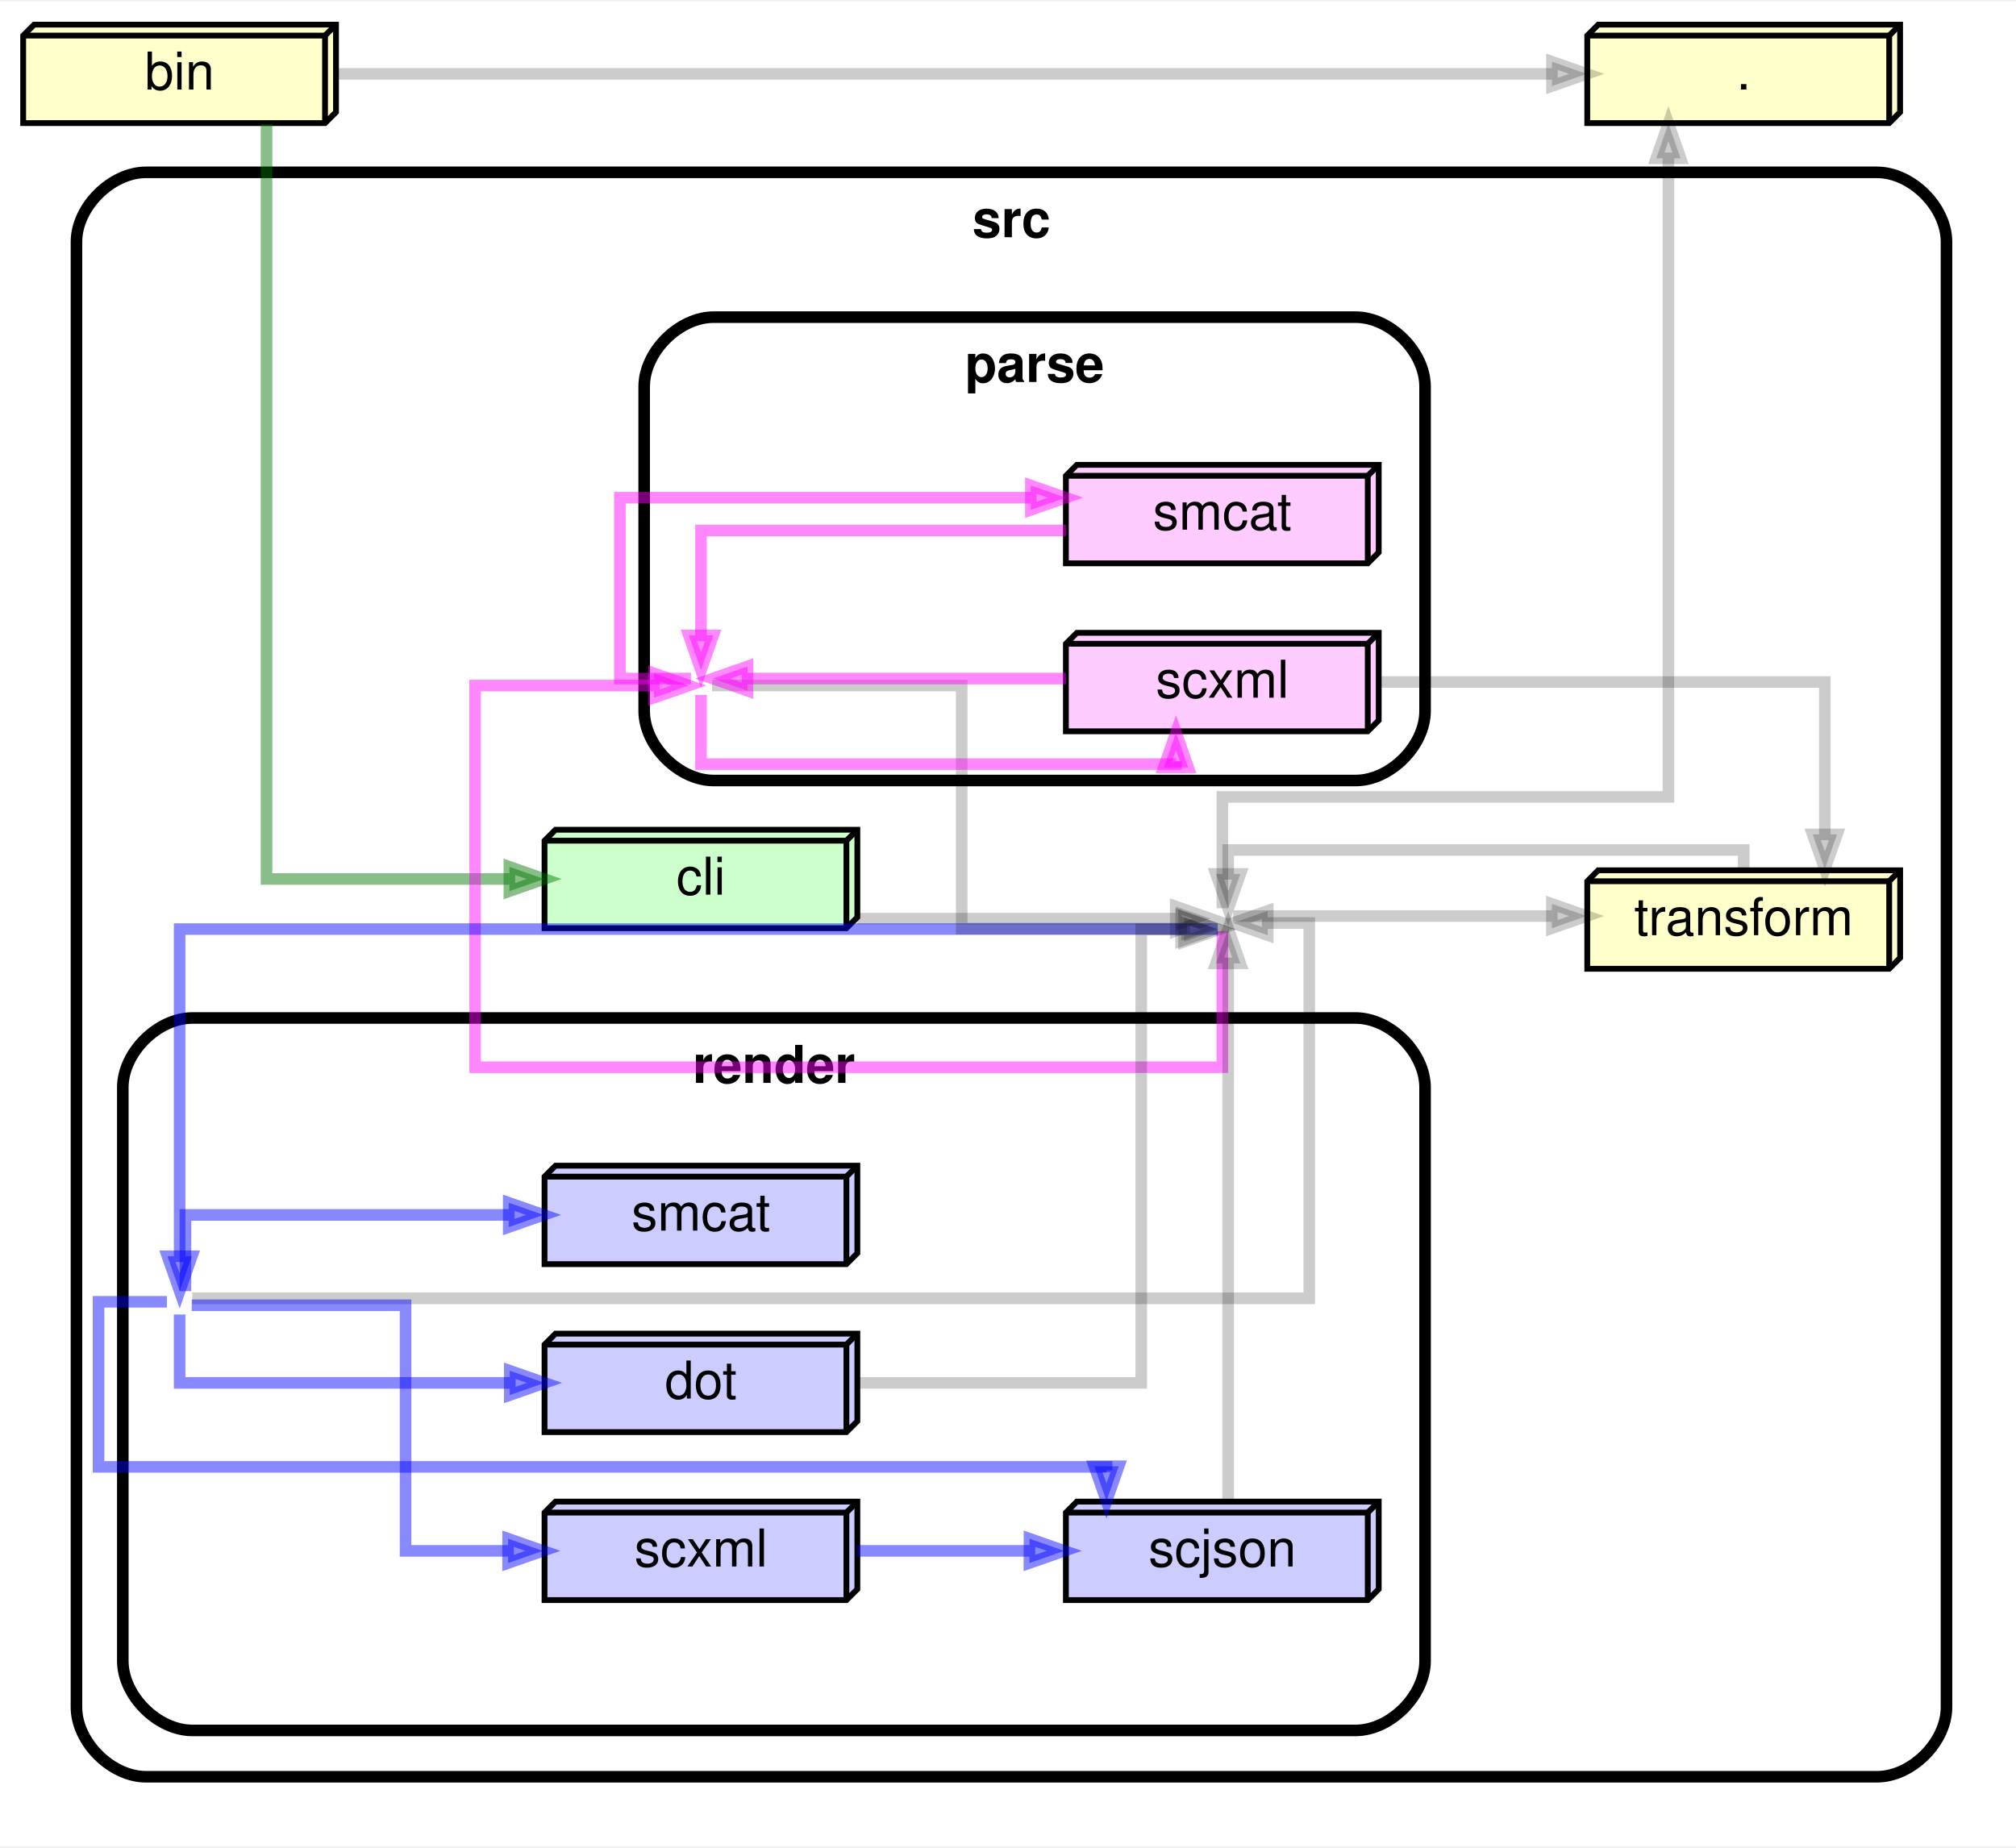
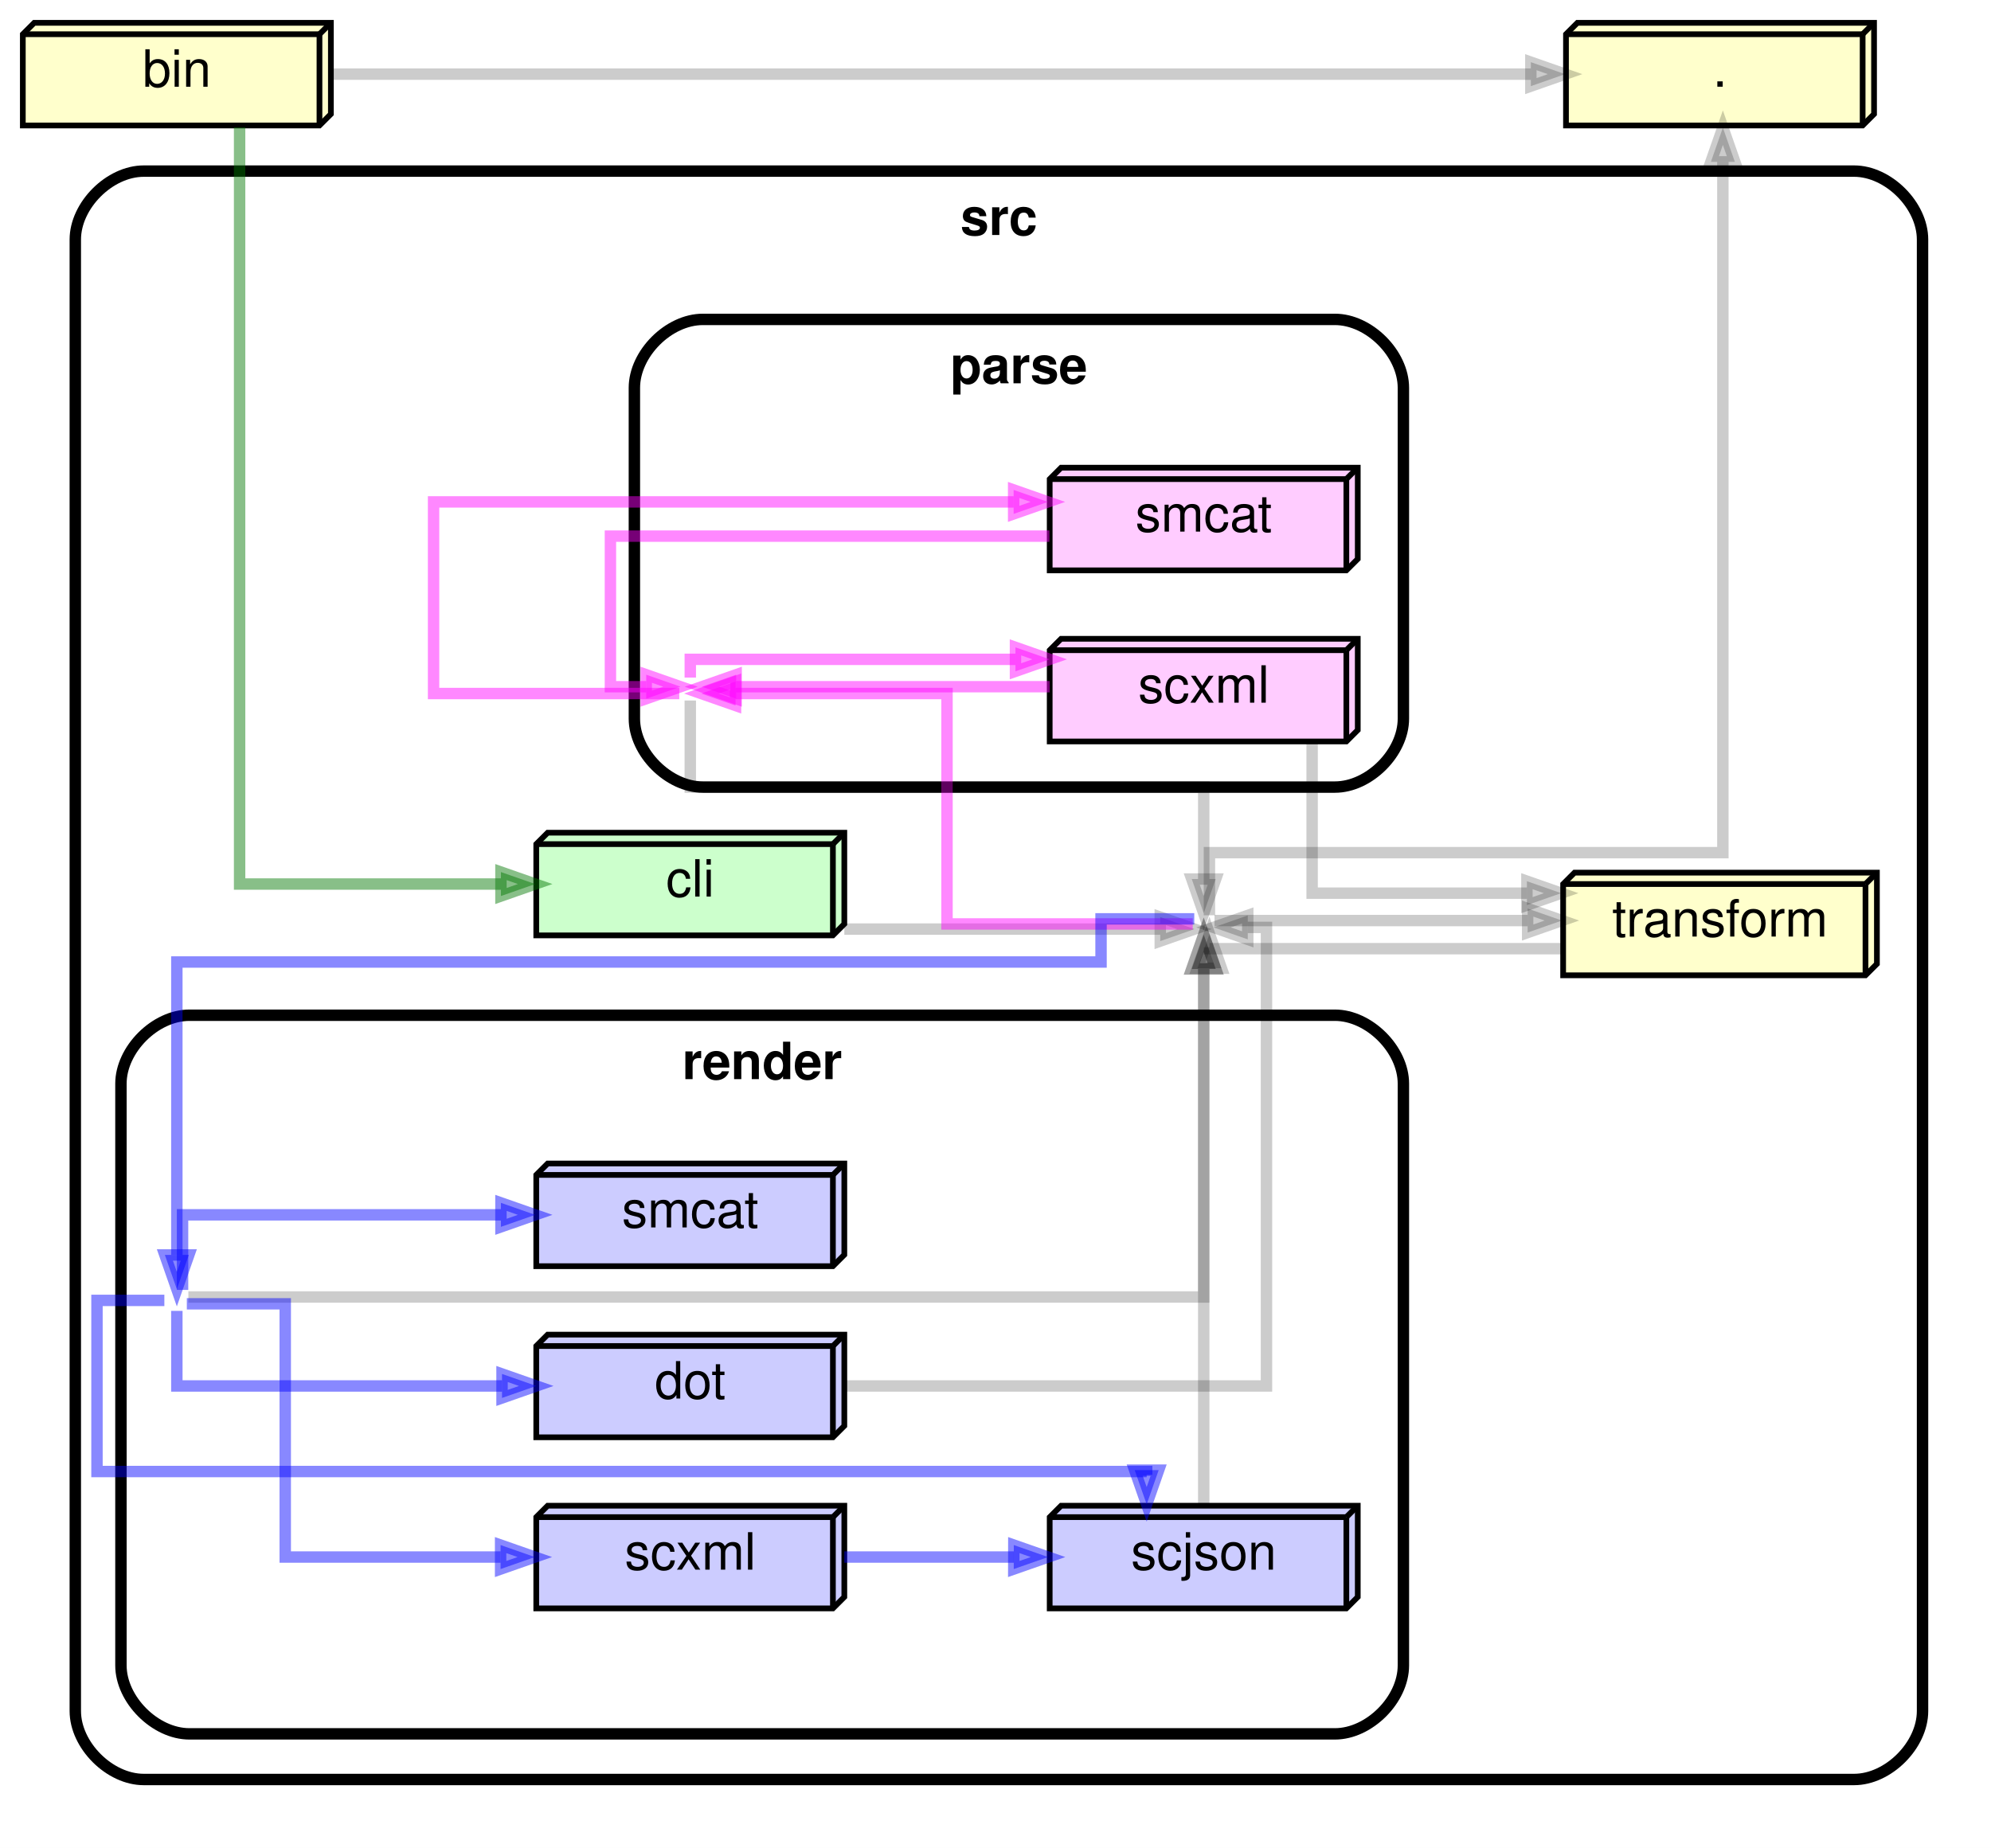
- <svg xmlns="http://www.w3.org/2000/svg" xmlns:xlink="http://www.w3.org/1999/xlink" width="348pt" height="319pt" viewBox="0.00 0.00 348.01 318.50">
-   <g id="graph0" class="graph" transform="scale(1 1) rotate(0) translate(4 314.5)">
-     <polygon fill="white" stroke="transparent" points="-4,4 -4,-314.5 344.01,-314.5 344.01,4 -4,4" />
+ <svg xmlns="http://www.w3.org/2000/svg" xmlns:xlink="http://www.w3.org/1999/xlink" width="349pt" height="324pt" viewBox="0.00 0.00 349.00 324.00">
+   <g id="graph0" class="graph" transform="scale(1 1) rotate(0) translate(4 320)">
+     <polygon fill="white" stroke="transparent" points="-4,4 -4,-320 345,-320 345,4 -4,4" />
    <g id="clust1" class="cluster">
-       <path fill="#ffffff" stroke="black" stroke-width="2" d="M21.2,-8C21.2,-8 320.01,-8 320.01,-8 326.01,-8 332.01,-14 332.01,-20 332.01,-20 332.01,-273 332.01,-273 332.01,-279 326.01,-285 320.01,-285 320.01,-285 21.2,-285 21.2,-285 15.2,-285 9.2,-279 9.2,-273 9.2,-273 9.2,-20 9.2,-20 9.2,-14 15.2,-8 21.2,-8" />
-       <text text-anchor="middle" x="170.6" y="-273.8" font-family="Helvetica,sans-Serif" font-weight="bold" font-size="9.00">src</text>
+       <path fill="#ffffff" stroke="black" stroke-width="2" d="M21.2,-8C21.2,-8 321,-8 321,-8 327,-8 333,-14 333,-20 333,-20 333,-278 333,-278 333,-284 327,-290 321,-290 321,-290 21.2,-290 21.2,-290 15.2,-290 9.2,-284 9.2,-278 9.2,-278 9.2,-20 9.2,-20 9.2,-14 15.2,-8 21.2,-8" />
+       <text text-anchor="middle" x="171.1" y="-278.8" font-family="Helvetica,sans-Serif" font-weight="bold" font-size="9.00">src</text>
    </g>
    <g id="clust2" class="cluster">
-       <path fill="#ffffff" stroke="black" stroke-width="2" d="M119.2,-180C119.2,-180 230,-180 230,-180 236,-180 242,-186 242,-192 242,-192 242,-248 242,-248 242,-254 236,-260 230,-260 230,-260 119.2,-260 119.2,-260 113.2,-260 107.2,-254 107.2,-248 107.2,-248 107.2,-192 107.2,-192 107.2,-186 113.2,-180 119.2,-180" />
-       <text text-anchor="middle" x="174.6" y="-248.8" font-family="Helvetica,sans-Serif" font-weight="bold" font-size="9.00">parse</text>
+       <path fill="#ffffff" stroke="black" stroke-width="2" d="M119.2,-182C119.2,-182 230,-182 230,-182 236,-182 242,-188 242,-194 242,-194 242,-252 242,-252 242,-258 236,-264 230,-264 230,-264 119.2,-264 119.2,-264 113.2,-264 107.2,-258 107.2,-252 107.2,-252 107.2,-194 107.2,-194 107.2,-188 113.2,-182 119.2,-182" />
+       <text text-anchor="middle" x="174.6" y="-252.8" font-family="Helvetica,sans-Serif" font-weight="bold" font-size="9.00">parse</text>
    </g>
    <g id="clust3" class="cluster">
-       <path fill="#ffffff" stroke="black" stroke-width="2" d="M29.2,-16C29.2,-16 230,-16 230,-16 236,-16 242,-22 242,-28 242,-28 242,-127 242,-127 242,-133 236,-139 230,-139 230,-139 29.2,-139 29.2,-139 23.2,-139 17.2,-133 17.2,-127 17.2,-127 17.2,-28 17.2,-28 17.2,-22 23.2,-16 29.2,-16" />
-       <text text-anchor="middle" x="129.6" y="-127.8" font-family="Helvetica,sans-Serif" font-weight="bold" font-size="9.00">render</text>
+       <path fill="#ffffff" stroke="black" stroke-width="2" d="M29.2,-16C29.2,-16 230,-16 230,-16 236,-16 242,-22 242,-28 242,-28 242,-130 242,-130 242,-136 236,-142 230,-142 230,-142 29.2,-142 29.2,-142 23.2,-142 17.2,-136 17.2,-130 17.2,-130 17.2,-28 17.2,-28 17.2,-22 23.2,-16 29.2,-16" />
+       <text text-anchor="middle" x="129.6" y="-130.8" font-family="Helvetica,sans-Serif" font-weight="bold" font-size="9.00">render</text>
    </g>
    <g id="node1" class="node">
      <g id="a_node1">
        <a xlink:href="https://github.com/sverweij/state-machine-cat/blob/develop/." xlink:title=".">
-           <polygon fill="#ffffcc" stroke="black" points="324,-310.5 271.89,-310.5 270,-308.61 270,-293.5 322.12,-293.5 324,-295.39 324,-310.5" />
-           <polyline fill="none" stroke="black" points="322.12,-308.61 270,-308.61 " />
-           <polyline fill="none" stroke="black" points="322.12,-308.61 322.12,-293.5 " />
-           <polyline fill="none" stroke="black" points="322.12,-308.61 324,-310.5 " />
-           <text text-anchor="middle" x="297" y="-299.3" font-family="Helvetica,sans-Serif" font-size="9.00">.</text>
+           <polygon fill="#ffffcc" stroke="black" points="324.5,-316 272.5,-316 270.5,-314 270.5,-298 322.5,-298 324.5,-300 324.5,-316" />
+           <polyline fill="none" stroke="black" points="322.5,-314 270.5,-314 " />
+           <polyline fill="none" stroke="black" points="322.5,-314 322.5,-298 " />
+           <polyline fill="none" stroke="black" points="322.5,-314 324.5,-316 " />
+           <text text-anchor="middle" x="297.5" y="-304.8" font-family="Helvetica,sans-Serif" font-size="9.00">.</text>
        </a>
      </g>
    </g>
    <g id="node2" class="node">
      <g id="a_node2">
        <a xlink:href="https://github.com/sverweij/state-machine-cat/blob/develop/bin" xlink:title="bin">
-           <polygon fill="#ffffcc" stroke="black" points="54,-310.5 1.89,-310.5 0,-308.61 0,-293.5 52.11,-293.5 54,-295.39 54,-310.5" />
-           <polyline fill="none" stroke="black" points="52.11,-308.61 0,-308.61 " />
-           <polyline fill="none" stroke="black" points="52.11,-308.61 52.11,-293.5 " />
-           <polyline fill="none" stroke="black" points="52.11,-308.61 54,-310.5 " />
-           <text text-anchor="middle" x="27" y="-299.3" font-family="Helvetica,sans-Serif" font-size="9.00">bin</text>
+           <polygon fill="#ffffcc" stroke="black" points="54,-316 2,-316 0,-314 0,-298 52,-298 54,-300 54,-316" />
+           <polyline fill="none" stroke="black" points="52,-314 0,-314 " />
+           <polyline fill="none" stroke="black" points="52,-314 52,-298 " />
+           <polyline fill="none" stroke="black" points="52,-314 54,-316 " />
+           <text text-anchor="middle" x="27" y="-304.8" font-family="Helvetica,sans-Serif" font-size="9.00">bin</text>
        </a>
      </g>
    </g>
    <g id="edge1" class="edge">
-       <path fill="none" stroke="#000000" stroke-width="2" stroke-opacity="0.2" d="M54.13,-302C54.13,-302 263.9,-302 263.9,-302" />
-       <polygon fill="#000000" fill-opacity="0.2" stroke="#000000" stroke-width="2" stroke-opacity="0.2" points="263.9,-304.1 269.9,-302 263.9,-299.9 263.9,-304.1" />
+       <path fill="none" stroke="#000000" stroke-width="2" stroke-opacity="0.2" d="M54.18,-307C54.18,-307 264.34,-307 264.34,-307" />
+       <polygon fill="#000000" fill-opacity="0.2" stroke="#000000" stroke-width="2" stroke-opacity="0.2" points="264.34,-309.1 270.34,-307 264.34,-304.9 264.34,-309.1" />
    </g>
    <g id="node3" class="node">
      <g id="a_node3">
        <a xlink:href="https://github.com/sverweij/state-machine-cat/blob/develop/src/cli" xlink:title="cli">
-           <polygon fill="#ccffcc" stroke="black" points="144,-171.5 91.89,-171.5 90,-169.61 90,-154.5 142.11,-154.5 144,-156.39 144,-171.5" />
-           <polyline fill="none" stroke="black" points="142.11,-169.61 90,-169.61 " />
-           <polyline fill="none" stroke="black" points="142.11,-169.61 142.11,-154.5 " />
-           <polyline fill="none" stroke="black" points="142.11,-169.61 144,-171.5 " />
-           <text text-anchor="middle" x="117" y="-160.3" font-family="Helvetica,sans-Serif" font-size="9.00">cli</text>
+           <polygon fill="#ccffcc" stroke="black" points="144,-174 92,-174 90,-172 90,-156 142,-156 144,-158 144,-174" />
+           <polyline fill="none" stroke="black" points="142,-172 90,-172 " />
+           <polyline fill="none" stroke="black" points="142,-172 142,-156 " />
+           <polyline fill="none" stroke="black" points="142,-172 144,-174 " />
+           <text text-anchor="middle" x="117" y="-162.8" font-family="Helvetica,sans-Serif" font-size="9.00">cli</text>
        </a>
      </g>
    </g>
    <g id="edge2" class="edge">
-       <path fill="none" stroke="#007700" stroke-width="2" stroke-opacity="0.467" d="M42.01,-293.3C42.01,-262.87 42.01,-163 42.01,-163 42.01,-163 83.93,-163 83.93,-163" />
-       <polygon fill="#007700" fill-opacity="0.467" stroke="#007700" stroke-width="2" stroke-opacity="0.467" points="83.93,-165.1 89.93,-163 83.93,-160.9 83.93,-165.1" />
+       <path fill="none" stroke="#007700" stroke-width="2" stroke-opacity="0.467" d="M38,-297.68C38,-266.09 38,-165 38,-165 38,-165 83.81,-165 83.81,-165" />
+       <polygon fill="#007700" fill-opacity="0.467" stroke="#007700" stroke-width="2" stroke-opacity="0.467" points="83.81,-167.1 89.81,-165 83.81,-162.9 83.81,-167.1" />
    </g>
    <g id="edge7" class="edge">
-       <path fill="none" stroke="#000000" stroke-width="2" stroke-opacity="0.2" d="M144,-156.15C144,-156.15 198.96,-156.15 198.96,-156.15" />
-       <polygon fill="#000000" fill-opacity="0.2" stroke="#000000" stroke-width="2" stroke-opacity="0.2" points="198.96,-158.25 204.96,-156.15 198.96,-154.05 198.96,-158.25" />
+       <path fill="none" stroke="#000000" stroke-width="2" stroke-opacity="0.2" d="M144,-157.1C144,-157.1 199.38,-157.1 199.38,-157.1" />
+       <polygon fill="#000000" fill-opacity="0.2" stroke="#000000" stroke-width="2" stroke-opacity="0.2" points="199.38,-159.2 205.38,-157.1 199.38,-155 199.38,-159.2" />
    </g>
    <g id="edge3" class="edge">
-       <path fill="none" stroke="#000000" stroke-width="2" stroke-opacity="0.2" d="M207.01,-157.95C207.01,-163.19 207.01,-177.17 207.01,-177.17 207.01,-177.17 284.01,-177.17 284.01,-177.17 284.01,-177.17 284.01,-287.42 284.01,-287.42" />
-       <polygon fill="#000000" fill-opacity="0.2" stroke="#000000" stroke-width="2" stroke-opacity="0.2" points="281.91,-287.42 284.01,-293.42 286.11,-287.42 281.91,-287.42" />
+       <path fill="none" stroke="#000000" stroke-width="2" stroke-opacity="0.2" d="M208,-159.53C208,-162.87 208,-170.5 208,-170.5 208,-170.5 298,-170.5 298,-170.5 298,-170.5 298,-291.62 298,-291.62" />
+       <polygon fill="#000000" fill-opacity="0.2" stroke="#000000" stroke-width="2" stroke-opacity="0.2" points="295.9,-291.62 298,-297.62 300.1,-291.62 295.9,-291.62" />
    </g>
    <g id="edge4" class="edge">
-       <path fill="none" stroke="#ff00ff" stroke-width="2" stroke-opacity="0.467" d="M207.01,-154C207.01,-147.99 207.01,-130.5 207.01,-130.5 207.01,-130.5 78.01,-130.5 78.01,-130.5 78.01,-130.5 78.01,-196.4 78.01,-196.4 78.01,-196.4 108.9,-196.4 108.9,-196.4" />
-       <polygon fill="#ff00ff" fill-opacity="0.467" stroke="#ff00ff" stroke-width="2" stroke-opacity="0.467" points="108.9,-198.5 114.9,-196.4 108.9,-194.3 108.9,-198.5" />
+       <path fill="none" stroke="#ff00ff" stroke-width="2" stroke-opacity="0.467" d="M205.07,-158C196.45,-158 162,-158 162,-158 162,-158 162,-198.4 162,-198.4 162,-198.4 124.93,-198.4 124.93,-198.4" />
+       <polygon fill="#ff00ff" fill-opacity="0.467" stroke="#ff00ff" stroke-width="2" stroke-opacity="0.467" points="124.93,-196.3 118.93,-198.4 124.93,-200.5 124.93,-196.3" />
    </g>
    <g id="edge5" class="edge">
-       <path fill="none" stroke="#0000ff" stroke-width="2" stroke-opacity="0.467" d="M206.2,-154.35C193.21,-154.35 27.01,-154.35 27.01,-154.35 27.01,-154.35 27.01,-97.86 27.01,-97.86" />
-       <polygon fill="#0000ff" fill-opacity="0.467" stroke="#0000ff" stroke-width="2" stroke-opacity="0.467" points="29.11,-97.86 27.01,-91.86 24.91,-97.86 29.11,-97.86" />
+       <path fill="none" stroke="#0000ff" stroke-width="2" stroke-opacity="0.467" d="M205.34,-158.9C200.88,-158.9 189,-158.9 189,-158.9 189,-158.9 189,-151.33 189,-151.33 189,-151.33 27,-151.33 27,-151.33 27,-151.33 27,-99.97 27,-99.97" />
+       <polygon fill="#0000ff" fill-opacity="0.467" stroke="#0000ff" stroke-width="2" stroke-opacity="0.467" points="29.1,-99.97 27,-93.97 24.9,-99.97 29.1,-99.97" />
    </g>
    <g id="node7" class="node">
      <g id="a_node7">
        <a xlink:href="https://github.com/sverweij/state-machine-cat/blob/develop/src/transform" xlink:title="transform">
-           <polygon fill="#ffffcc" stroke="black" points="324.01,-164.5 271.88,-164.5 270,-162.61 270,-147.5 322.12,-147.5 324.01,-149.39 324.01,-164.5" />
-           <polyline fill="none" stroke="black" points="322.12,-162.61 270,-162.61 " />
-           <polyline fill="none" stroke="black" points="322.12,-162.61 322.12,-147.5 " />
-           <polyline fill="none" stroke="black" points="322.12,-162.61 324.01,-164.5 " />
-           <text text-anchor="middle" x="297" y="-153.3" font-family="Helvetica,sans-Serif" font-size="9.00">transform</text>
+           <polygon fill="#ffffcc" stroke="black" points="325,-167 272,-167 270,-165 270,-149 323,-149 325,-151 325,-167" />
+           <polyline fill="none" stroke="black" points="323,-165 270,-165 " />
+           <polyline fill="none" stroke="black" points="323,-165 323,-149 " />
+           <polyline fill="none" stroke="black" points="323,-165 325,-167 " />
+           <text text-anchor="middle" x="297.5" y="-155.8" font-family="Helvetica,sans-Serif" font-size="9.00">transform</text>
        </a>
      </g>
    </g>
    <g id="edge6" class="edge">
-       <path fill="none" stroke="#000000" stroke-width="2" stroke-opacity="0.2" d="M208.88,-156.6C208.88,-156.6 263.89,-156.6 263.89,-156.6" />
-       <polygon fill="#000000" fill-opacity="0.2" stroke="#000000" stroke-width="2" stroke-opacity="0.2" points="263.89,-158.7 269.89,-156.6 263.89,-154.5 263.89,-158.7" />
+       <path fill="none" stroke="#000000" stroke-width="2" stroke-opacity="0.2" d="M208.89,-158.6C208.89,-158.6 263.78,-158.6 263.78,-158.6" />
+       <polygon fill="#000000" fill-opacity="0.2" stroke="#000000" stroke-width="2" stroke-opacity="0.2" points="263.78,-160.7 269.78,-158.6 263.78,-156.5 263.78,-160.7" />
    </g>
    <g id="edge8" class="edge">
-       <path fill="none" stroke="#000000" stroke-width="2" stroke-opacity="0.2" d="M118.93,-196.4C127.55,-196.4 162.01,-196.4 162.01,-196.4 162.01,-196.4 162.01,-154.43 162.01,-154.43 162.01,-154.43 199.89,-154.43 199.89,-154.43" />
-       <polygon fill="#000000" fill-opacity="0.2" stroke="#000000" stroke-width="2" stroke-opacity="0.2" points="199.89,-156.53 205.89,-154.43 199.89,-152.33 199.89,-156.53" />
+       <path fill="none" stroke="#000000" stroke-width="2" stroke-opacity="0.2" d="M117,-197.18C117,-192.8 117,-182 117,-182 117,-182 207,-182 207,-182 207,-182 207,-165.88 207,-165.88" />
+       <polygon fill="#000000" fill-opacity="0.2" stroke="#000000" stroke-width="2" stroke-opacity="0.2" points="209.1,-165.88 207,-159.88 204.9,-165.88 209.1,-165.88" />
    </g>
    <g id="node8" class="node">
      <g id="a_node8">
        <a xlink:href="https://github.com/sverweij/state-machine-cat/blob/develop/src/parse/scxml" xlink:title="scxml">
-           <polygon fill="#ffccff" stroke="black" points="234,-205.5 181.89,-205.5 180,-203.61 180,-188.5 232.11,-188.5 234,-190.39 234,-205.5" />
-           <polyline fill="none" stroke="black" points="232.11,-203.61 180,-203.61 " />
-           <polyline fill="none" stroke="black" points="232.11,-203.61 232.11,-188.5 " />
-           <polyline fill="none" stroke="black" points="232.11,-203.61 234,-205.5 " />
-           <text text-anchor="middle" x="207" y="-194.3" font-family="Helvetica,sans-Serif" font-size="9.00">scxml</text>
+           <polygon fill="#ffccff" stroke="black" points="234,-208 182,-208 180,-206 180,-190 232,-190 234,-192 234,-208" />
+           <polyline fill="none" stroke="black" points="232,-206 180,-206 " />
+           <polyline fill="none" stroke="black" points="232,-206 232,-190 " />
+           <polyline fill="none" stroke="black" points="232,-206 234,-208 " />
+           <text text-anchor="middle" x="207" y="-196.8" font-family="Helvetica,sans-Serif" font-size="9.00">scxml</text>
        </a>
      </g>
    </g>
    <g id="edge9" class="edge">
-       <path fill="none" stroke="#ff00ff" stroke-width="2" stroke-opacity="0.467" d="M117.01,-194.79C117.01,-190.8 117.01,-182.83 117.01,-182.83 117.01,-182.83 199.01,-182.83 199.01,-182.83 199.01,-182.83 199.01,-183.38 199.01,-183.38" />
-       <polygon fill="#ff00ff" fill-opacity="0.467" stroke="#ff00ff" stroke-width="2" stroke-opacity="0.467" points="196.91,-182.27 199.01,-188.27 201.11,-182.27 196.91,-182.27" />
+       <path fill="none" stroke="#ff00ff" stroke-width="2" stroke-opacity="0.467" d="M117,-201.2C117,-202.69 117,-204.4 117,-204.4 117,-204.4 174,-204.4 174,-204.4" />
+       <polygon fill="#ff00ff" fill-opacity="0.467" stroke="#ff00ff" stroke-width="2" stroke-opacity="0.467" points="174,-206.5 180,-204.4 174,-202.3 174,-206.5" />
    </g>
    <g id="node9" class="node">
      <g id="a_node9">
        <a xlink:href="https://github.com/sverweij/state-machine-cat/blob/develop/src/parse/smcat" xlink:title="smcat">
-           <polygon fill="#ffccff" stroke="black" points="234,-234.5 181.89,-234.5 180,-232.61 180,-217.5 232.11,-217.5 234,-219.39 234,-234.5" />
-           <polyline fill="none" stroke="black" points="232.11,-232.61 180,-232.61 " />
-           <polyline fill="none" stroke="black" points="232.11,-232.61 232.11,-217.5 " />
-           <polyline fill="none" stroke="black" points="232.11,-232.61 234,-234.5 " />
-           <text text-anchor="middle" x="207" y="-223.3" font-family="Helvetica,sans-Serif" font-size="9.00">smcat</text>
+           <polygon fill="#ffccff" stroke="black" points="234,-238 182,-238 180,-236 180,-220 232,-220 234,-222 234,-238" />
+           <polyline fill="none" stroke="black" points="232,-236 180,-236 " />
+           <polyline fill="none" stroke="black" points="232,-236 232,-220 " />
+           <polyline fill="none" stroke="black" points="232,-236 234,-238 " />
+           <text text-anchor="middle" x="207" y="-226.8" font-family="Helvetica,sans-Serif" font-size="9.00">smcat</text>
        </a>
      </g>
    </g>
    <g id="edge10" class="edge">
-       <path fill="none" stroke="#ff00ff" stroke-width="2" stroke-opacity="0.467" d="M115.28,-197.6C111.55,-197.6 103.01,-197.6 103.01,-197.6 103.01,-197.6 103.01,-228.83 103.01,-228.83 103.01,-228.83 173.95,-228.83 173.95,-228.83" />
-       <polygon fill="#ff00ff" fill-opacity="0.467" stroke="#ff00ff" stroke-width="2" stroke-opacity="0.467" points="173.95,-230.93 179.95,-228.83 173.95,-226.73 173.95,-230.93" />
+       <path fill="none" stroke="#ff00ff" stroke-width="2" stroke-opacity="0.467" d="M115.07,-198.4C106.45,-198.4 72,-198.4 72,-198.4 72,-198.4 72,-232 72,-232 72,-232 173.68,-232 173.68,-232" />
+       <polygon fill="#ff00ff" fill-opacity="0.467" stroke="#ff00ff" stroke-width="2" stroke-opacity="0.467" points="173.68,-234.1 179.68,-232 173.68,-229.9 173.68,-234.1" />
    </g>
    <g id="edge18" class="edge">
-       <path fill="none" stroke="#000000" stroke-width="2" stroke-opacity="0.2" d="M29.19,-90.6C50.61,-90.6 222.01,-90.6 222.01,-90.6 222.01,-90.6 222.01,-155.4 222.01,-155.4 222.01,-155.4 214.84,-155.4 214.84,-155.4" />
-       <polygon fill="#000000" fill-opacity="0.2" stroke="#000000" stroke-width="2" stroke-opacity="0.2" points="214.84,-153.3 208.84,-155.4 214.84,-157.5 214.84,-153.3" />
+       <path fill="none" stroke="#000000" stroke-width="2" stroke-opacity="0.2" d="M29.02,-92.6C48.8,-92.6 207,-92.6 207,-92.6 207,-92.6 207,-150.11 207,-150.11" />
+       <polygon fill="#000000" fill-opacity="0.2" stroke="#000000" stroke-width="2" stroke-opacity="0.2" points="204.9,-150.11 207,-156.11 209.1,-150.11 204.9,-150.11" />
    </g>
    <g id="node10" class="node">
      <g id="a_node10">
        <a xlink:href="https://github.com/sverweij/state-machine-cat/blob/develop/src/render/dot" xlink:title="dot">
-           <polygon fill="#ccccff" stroke="black" points="144,-84.5 91.89,-84.5 90,-82.61 90,-67.5 142.11,-67.5 144,-69.39 144,-84.5" />
-           <polyline fill="none" stroke="black" points="142.11,-82.61 90,-82.61 " />
-           <polyline fill="none" stroke="black" points="142.11,-82.61 142.11,-67.5 " />
-           <polyline fill="none" stroke="black" points="142.11,-82.61 144,-84.5 " />
-           <text text-anchor="middle" x="117" y="-73.3" font-family="Helvetica,sans-Serif" font-size="9.00">dot</text>
+           <polygon fill="#ccccff" stroke="black" points="144,-86 92,-86 90,-84 90,-68 142,-68 144,-70 144,-86" />
+           <polyline fill="none" stroke="black" points="142,-84 90,-84 " />
+           <polyline fill="none" stroke="black" points="142,-84 142,-68 " />
+           <polyline fill="none" stroke="black" points="142,-84 144,-86 " />
+           <text text-anchor="middle" x="117" y="-74.8" font-family="Helvetica,sans-Serif" font-size="9.00">dot</text>
        </a>
      </g>
    </g>
    <g id="edge14" class="edge">
-       <path fill="none" stroke="#0000ff" stroke-width="2" stroke-opacity="0.467" d="M27.01,-87.81C27.01,-83.88 27.01,-76 27.01,-76 27.01,-76 84,-76 84,-76" />
-       <polygon fill="#0000ff" fill-opacity="0.467" stroke="#0000ff" stroke-width="2" stroke-opacity="0.467" points="84,-78.1 90,-76 84,-73.9 84,-78.1" />
+       <path fill="none" stroke="#0000ff" stroke-width="2" stroke-opacity="0.467" d="M27,-90.16C27,-86.16 27,-77 27,-77 27,-77 84,-77 84,-77" />
+       <polygon fill="#0000ff" fill-opacity="0.467" stroke="#0000ff" stroke-width="2" stroke-opacity="0.467" points="84,-79.1 90,-77 84,-74.9 84,-79.1" />
    </g>
    <g id="node11" class="node">
      <g id="a_node11">
        <a xlink:href="https://github.com/sverweij/state-machine-cat/blob/develop/src/render/scjson" xlink:title="scjson">
-           <polygon fill="#ccccff" stroke="black" points="234,-55.5 181.89,-55.5 180,-53.61 180,-38.5 232.11,-38.5 234,-40.39 234,-55.5" />
-           <polyline fill="none" stroke="black" points="232.11,-53.61 180,-53.61 " />
-           <polyline fill="none" stroke="black" points="232.11,-53.61 232.11,-38.5 " />
-           <polyline fill="none" stroke="black" points="232.11,-53.61 234,-55.5 " />
-           <text text-anchor="middle" x="207" y="-44.3" font-family="Helvetica,sans-Serif" font-size="9.00">scjson</text>
+           <polygon fill="#ccccff" stroke="black" points="234,-56 182,-56 180,-54 180,-38 232,-38 234,-40 234,-56" />
+           <polyline fill="none" stroke="black" points="232,-54 180,-54 " />
+           <polyline fill="none" stroke="black" points="232,-54 232,-38 " />
+           <polyline fill="none" stroke="black" points="232,-54 234,-56 " />
+           <text text-anchor="middle" x="207" y="-44.8" font-family="Helvetica,sans-Serif" font-size="9.00">scjson</text>
        </a>
      </g>
    </g>
    <g id="edge15" class="edge">
-       <path fill="none" stroke="#0000ff" stroke-width="2" stroke-opacity="0.467" d="M24.81,-90C20.88,-90 13.01,-90 13.01,-90 13.01,-90 13.01,-61.5 13.01,-61.5 13.01,-61.5 187.01,-61.5 187.01,-61.5 187.01,-61.5 187.01,-60.91 187.01,-60.91" />
-       <polygon fill="#0000ff" fill-opacity="0.467" stroke="#0000ff" stroke-width="2" stroke-opacity="0.467" points="189.11,-61.6 187.01,-55.6 184.91,-61.6 189.11,-61.6" />
+       <path fill="none" stroke="#0000ff" stroke-width="2" stroke-opacity="0.467" d="M24.81,-92C20.88,-92 13,-92 13,-92 13,-92 13,-62 13,-62 13,-62 197,-62 197,-62 197,-62 197,-61.42 197,-61.42" />
+       <polygon fill="#0000ff" fill-opacity="0.467" stroke="#0000ff" stroke-width="2" stroke-opacity="0.467" points="199.1,-62.24 197,-56.24 194.9,-62.24 199.1,-62.24" />
    </g>
    <g id="node12" class="node">
      <g id="a_node12">
        <a xlink:href="https://github.com/sverweij/state-machine-cat/blob/develop/src/render/scxml" xlink:title="scxml">
-           <polygon fill="#ccccff" stroke="black" points="144,-55.5 91.89,-55.5 90,-53.61 90,-38.5 142.11,-38.5 144,-40.39 144,-55.5" />
-           <polyline fill="none" stroke="black" points="142.11,-53.61 90,-53.61 " />
-           <polyline fill="none" stroke="black" points="142.11,-53.61 142.11,-38.5 " />
-           <polyline fill="none" stroke="black" points="142.11,-53.61 144,-55.5 " />
-           <text text-anchor="middle" x="117" y="-44.3" font-family="Helvetica,sans-Serif" font-size="9.00">scxml</text>
+           <polygon fill="#ccccff" stroke="black" points="144,-56 92,-56 90,-54 90,-38 142,-38 144,-40 144,-56" />
+           <polyline fill="none" stroke="black" points="142,-54 90,-54 " />
+           <polyline fill="none" stroke="black" points="142,-54 142,-38 " />
+           <polyline fill="none" stroke="black" points="142,-54 144,-56 " />
+           <text text-anchor="middle" x="117" y="-44.8" font-family="Helvetica,sans-Serif" font-size="9.00">scxml</text>
        </a>
      </g>
    </g>
    <g id="edge16" class="edge">
-       <path fill="none" stroke="#0000ff" stroke-width="2" stroke-opacity="0.467" d="M29.1,-89.4C37.2,-89.4 66.01,-89.4 66.01,-89.4 66.01,-89.4 66.01,-47 66.01,-47 66.01,-47 83.71,-47 83.71,-47" />
-       <polygon fill="#0000ff" fill-opacity="0.467" stroke="#0000ff" stroke-width="2" stroke-opacity="0.467" points="83.71,-49.1 89.71,-47 83.71,-44.9 83.71,-49.1" />
+       <path fill="none" stroke="#0000ff" stroke-width="2" stroke-opacity="0.467" d="M28.75,-91.4C33.46,-91.4 46,-91.4 46,-91.4 46,-91.4 46,-47 46,-47 46,-47 83.75,-47 83.75,-47" />
+       <polygon fill="#0000ff" fill-opacity="0.467" stroke="#0000ff" stroke-width="2" stroke-opacity="0.467" points="83.75,-49.1 89.75,-47 83.75,-44.9 83.75,-49.1" />
    </g>
    <g id="node13" class="node">
      <g id="a_node13">
        <a xlink:href="https://github.com/sverweij/state-machine-cat/blob/develop/src/render/smcat" xlink:title="smcat">
-           <polygon fill="#ccccff" stroke="black" points="144,-113.5 91.89,-113.5 90,-111.61 90,-96.5 142.11,-96.5 144,-98.39 144,-113.5" />
-           <polyline fill="none" stroke="black" points="142.11,-111.61 90,-111.61 " />
-           <polyline fill="none" stroke="black" points="142.11,-111.61 142.11,-96.5 " />
-           <polyline fill="none" stroke="black" points="142.11,-111.61 144,-113.5 " />
-           <text text-anchor="middle" x="117" y="-102.3" font-family="Helvetica,sans-Serif" font-size="9.00">smcat</text>
+           <polygon fill="#ccccff" stroke="black" points="144,-116 92,-116 90,-114 90,-98 142,-98 144,-100 144,-116" />
+           <polyline fill="none" stroke="black" points="142,-114 90,-114 " />
+           <polyline fill="none" stroke="black" points="142,-114 142,-98 " />
+           <polyline fill="none" stroke="black" points="142,-114 144,-116 " />
+           <text text-anchor="middle" x="117" y="-104.8" font-family="Helvetica,sans-Serif" font-size="9.00">smcat</text>
        </a>
      </g>
    </g>
    <g id="edge17" class="edge">
-       <path fill="none" stroke="#0000ff" stroke-width="2" stroke-opacity="0.467" d="M28.01,-91.84C28.01,-95.84 28.01,-105 28.01,-105 28.01,-105 83.82,-105 83.82,-105" />
-       <polygon fill="#0000ff" fill-opacity="0.467" stroke="#0000ff" stroke-width="2" stroke-opacity="0.467" points="83.82,-107.1 89.82,-105 83.82,-102.9 83.82,-107.1" />
+       <path fill="none" stroke="#0000ff" stroke-width="2" stroke-opacity="0.467" d="M28,-93.84C28,-97.84 28,-107 28,-107 28,-107 83.81,-107 83.81,-107" />
+       <polygon fill="#0000ff" fill-opacity="0.467" stroke="#0000ff" stroke-width="2" stroke-opacity="0.467" points="83.81,-109.1 89.81,-107 83.81,-104.9 83.81,-109.1" />
    </g>
    <g id="edge22" class="edge">
-       <path fill="none" stroke="#000000" stroke-width="2" stroke-opacity="0.2" d="M297.01,-164.72C297.01,-166.58 297.01,-168 297.01,-168 297.01,-168 208.01,-168 208.01,-168 208.01,-168 208.01,-163.88 208.01,-163.88" />
-       <polygon fill="#000000" fill-opacity="0.2" stroke="#000000" stroke-width="2" stroke-opacity="0.2" points="210.11,-163.87 208.01,-157.88 205.91,-163.88 210.11,-163.87" />
+       <path fill="none" stroke="#000000" stroke-width="2" stroke-opacity="0.2" d="M269.67,-153.67C243.4,-153.67 208,-153.67 208,-153.67 208,-153.67 208,-153.92 208,-153.92" />
+       <polygon fill="#000000" fill-opacity="0.2" stroke="#000000" stroke-width="2" stroke-opacity="0.2" points="205.9,-150.24 208,-156.24 210.1,-150.24 205.9,-150.24" />
    </g>
    <g id="edge12" class="edge">
-       <path fill="none" stroke="#ff00ff" stroke-width="2" stroke-opacity="0.467" d="M180,-197.6C180,-197.6 125.04,-197.6 125.04,-197.6" />
-       <polygon fill="#ff00ff" fill-opacity="0.467" stroke="#ff00ff" stroke-width="2" stroke-opacity="0.467" points="125.04,-195.5 119.04,-197.6 125.04,-199.7 125.04,-195.5" />
+       <path fill="none" stroke="#ff00ff" stroke-width="2" stroke-opacity="0.467" d="M180,-199.6C180,-199.6 125.04,-199.6 125.04,-199.6" />
+       <polygon fill="#ff00ff" fill-opacity="0.467" stroke="#ff00ff" stroke-width="2" stroke-opacity="0.467" points="125.04,-197.5 119.04,-199.6 125.04,-201.7 125.04,-197.5" />
    </g>
    <g id="edge11" class="edge">
-       <path fill="none" stroke="#000000" stroke-width="2" stroke-opacity="0.2" d="M234.06,-197C264.87,-197 311.01,-197 311.01,-197 311.01,-197 311.01,-170.7 311.01,-170.7" />
-       <polygon fill="#000000" fill-opacity="0.2" stroke="#000000" stroke-width="2" stroke-opacity="0.2" points="313.11,-170.7 311.01,-164.7 308.91,-170.7 313.11,-170.7" />
+       <path fill="none" stroke="#000000" stroke-width="2" stroke-opacity="0.2" d="M226,-189.65C226,-179.1 226,-163.4 226,-163.4 226,-163.4 263.65,-163.4 263.65,-163.4" />
+       <polygon fill="#000000" fill-opacity="0.2" stroke="#000000" stroke-width="2" stroke-opacity="0.2" points="263.65,-165.5 269.65,-163.4 263.65,-161.3 263.65,-165.5" />
    </g>
    <g id="edge13" class="edge">
-       <path fill="none" stroke="#ff00ff" stroke-width="2" stroke-opacity="0.467" d="M180,-223.17C153.49,-223.17 117.01,-223.17 117.01,-223.17 117.01,-223.17 117.01,-205.05 117.01,-205.05" />
-       <polygon fill="#ff00ff" fill-opacity="0.467" stroke="#ff00ff" stroke-width="2" stroke-opacity="0.467" points="119.11,-205.05 117.01,-199.05 114.91,-205.05 119.11,-205.05" />
+       <path fill="none" stroke="#ff00ff" stroke-width="2" stroke-opacity="0.467" d="M179.95,-226C149.13,-226 103,-226 103,-226 103,-226 103,-199.6 103,-199.6 103,-199.6 109.28,-199.6 109.28,-199.6" />
+       <polygon fill="#ff00ff" fill-opacity="0.467" stroke="#ff00ff" stroke-width="2" stroke-opacity="0.467" points="109.28,-201.7 115.28,-199.6 109.28,-197.5 109.28,-201.7" />
    </g>
    <g id="edge19" class="edge">
-       <path fill="none" stroke="#000000" stroke-width="2" stroke-opacity="0.2" d="M144.01,-76C165.86,-76 193.01,-76 193.01,-76 193.01,-76 193.01,-154.28 193.01,-154.28 193.01,-154.28 200.4,-154.28 200.4,-154.28" />
-       <polygon fill="#000000" fill-opacity="0.2" stroke="#000000" stroke-width="2" stroke-opacity="0.2" points="200.4,-156.38 206.4,-154.28 200.4,-152.18 200.4,-156.38" />
+       <path fill="none" stroke="#000000" stroke-width="2" stroke-opacity="0.2" d="M144.07,-77C173.98,-77 218,-77 218,-77 218,-77 218,-157.4 218,-157.4 218,-157.4 214.72,-157.4 214.72,-157.4" />
+       <polygon fill="#000000" fill-opacity="0.2" stroke="#000000" stroke-width="2" stroke-opacity="0.2" points="214.72,-155.3 208.72,-157.4 214.72,-159.5 214.72,-155.3" />
    </g>
    <g id="edge20" class="edge">
-       <path fill="none" stroke="#000000" stroke-width="2" stroke-opacity="0.2" d="M208.01,-55.55C208.01,-55.55 208.01,-148.42 208.01,-148.42" />
-       <polygon fill="#000000" fill-opacity="0.2" stroke="#000000" stroke-width="2" stroke-opacity="0.2" points="205.91,-148.42 208.01,-154.42 210.11,-148.42 205.91,-148.42" />
+       <path fill="none" stroke="#000000" stroke-width="2" stroke-opacity="0.2" d="M207,-56.08C207,-56.08 207,-150.11 207,-150.11" />
+       <polygon fill="#000000" fill-opacity="0.2" stroke="#000000" stroke-width="2" stroke-opacity="0.2" points="204.9,-150.11 207,-156.11 209.1,-150.11 204.9,-150.11" />
    </g>
    <g id="edge21" class="edge">
      <path fill="none" stroke="#0000ff" stroke-width="2" stroke-opacity="0.467" d="M144,-47C144,-47 173.71,-47 173.71,-47" />
      <polygon fill="#0000ff" fill-opacity="0.467" stroke="#0000ff" stroke-width="2" stroke-opacity="0.467" points="173.71,-49.1 179.71,-47 173.7,-44.9 173.71,-49.1" />
    </g>
  </g>
</svg>
